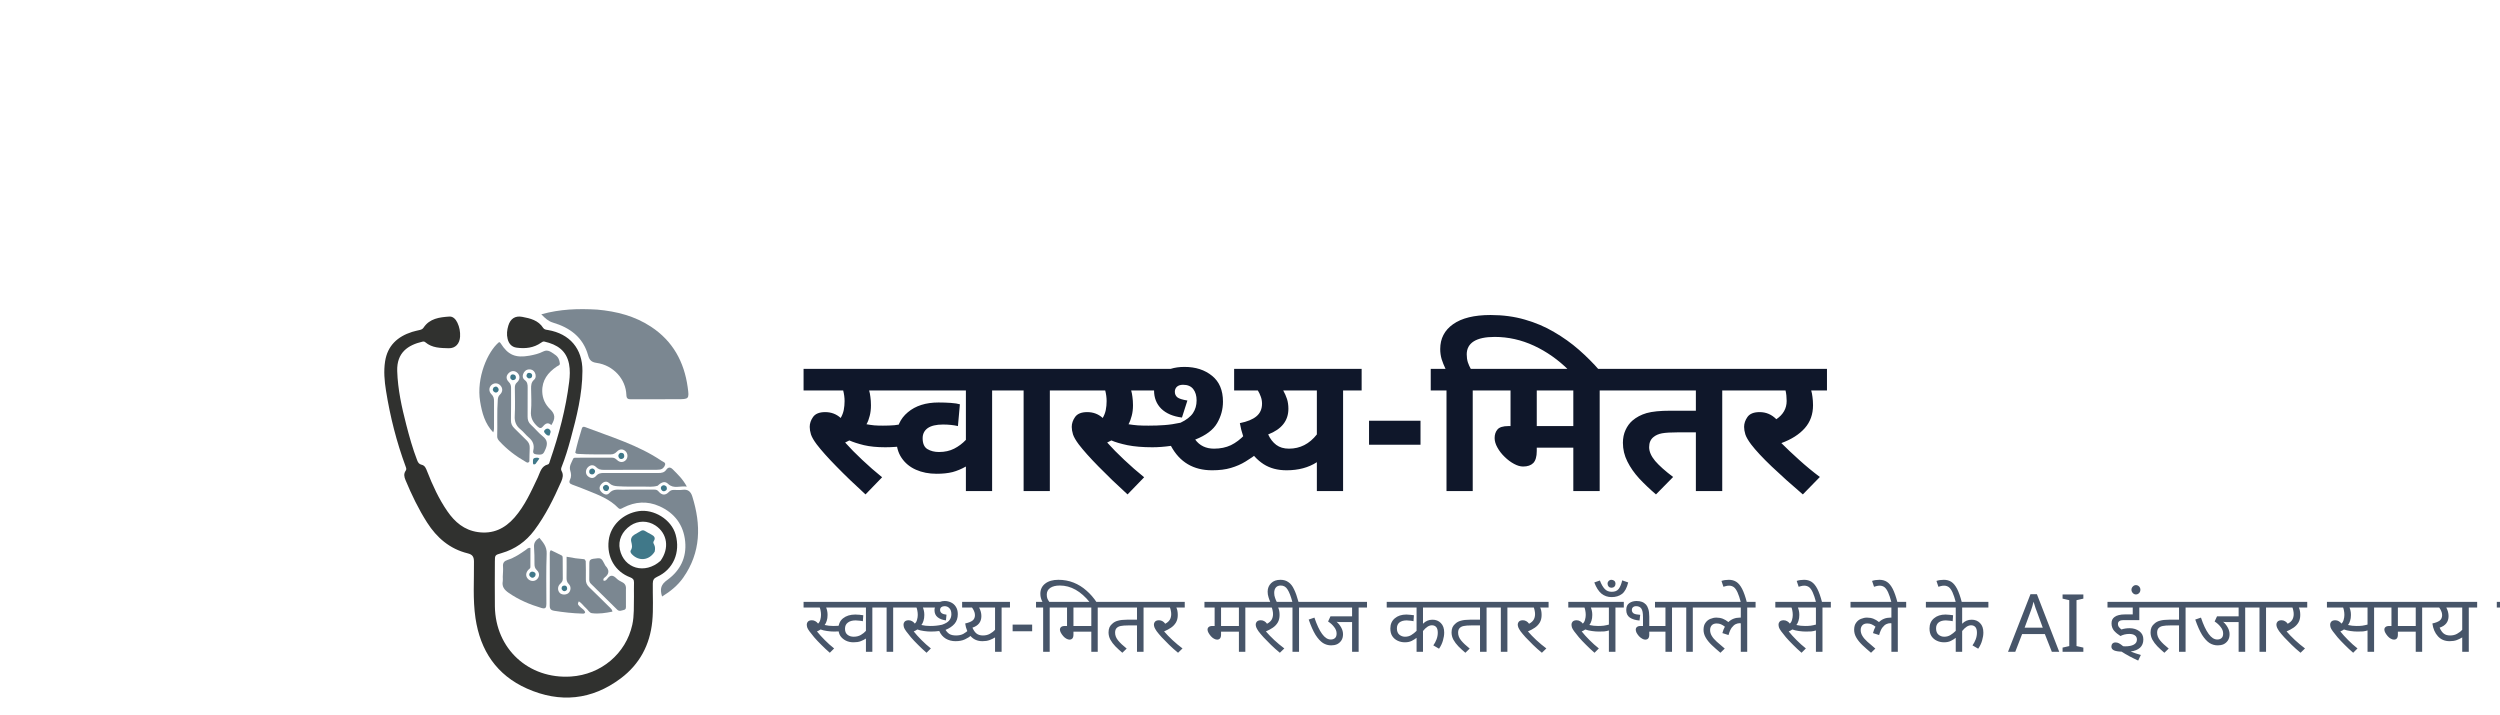
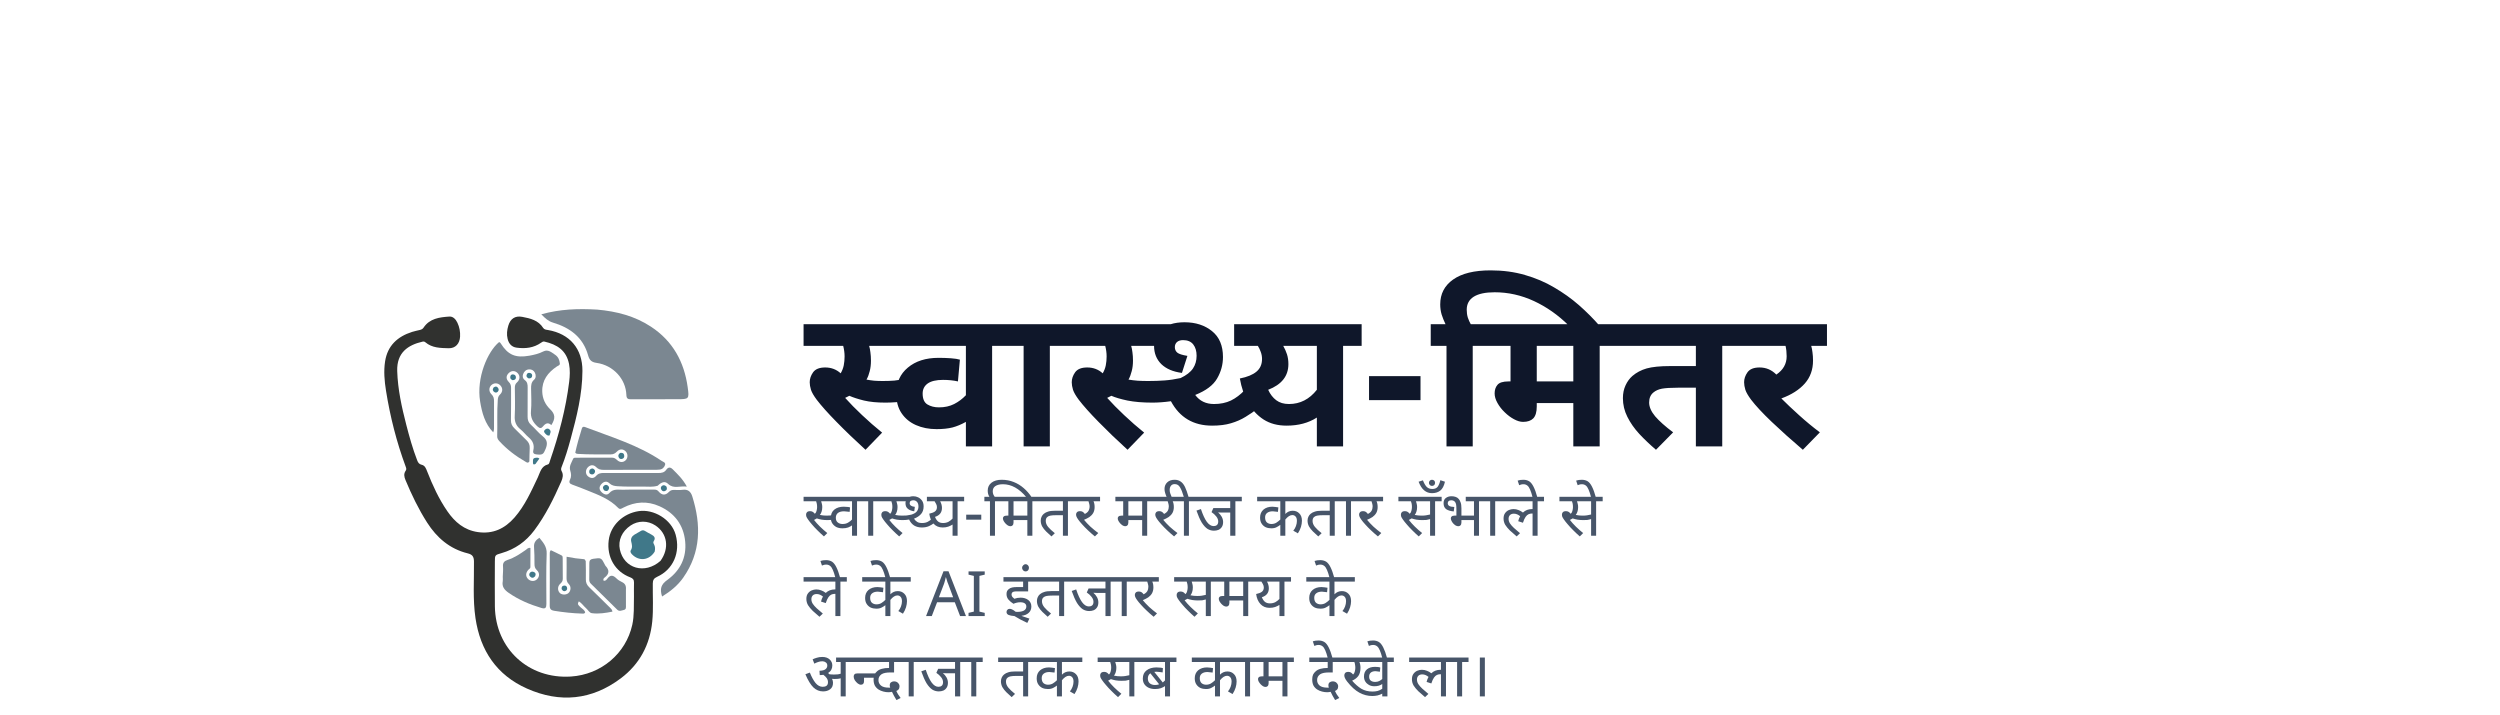
<svg xmlns="http://www.w3.org/2000/svg" width="280" height="80" viewBox="0 0 280 80" fill="none" role="img" aria-labelledby="logoTitle logoDesc">
  <rect width="580" height="500" rx="12" fill="none" />
  <g transform="translate(10 4) scale(0.1)">
    <path fill="#30312fff" opacity="1" stroke="none" d="M610.031,628 C610.035,622.502 609.93,617.499 610.077,612.505 C610.169,609.38 608.944,607.774 605.947,606.651 C588.815,600.232 579.435,584.029 581.733,565.242 C583.816,548.212 597.915,535.13 615.274,532.474 C632.085,529.902 651.969,541.58 656.741,558.909 C662.226,578.823 654.052,597.864 635.889,606.074 C632.186,607.747 631.181,609.801 631.13,613.606 C630.942,627.756 631.93,641.919 630.528,656.06 C627.919,682.356 616.262,703.972 595.323,719.716 C562.817,744.157 527.08,747.604 490.205,731.199 C456.287,716.11 437.925,688.73 432.531,652.247 C429.416,631.181 431.058,610.009 430.838,588.887 C430.78,583.306 429.002,581.032 423.735,579.729 C403.722,574.778 389.214,562.258 378.342,545.227 C368.729,530.166 361.002,514.114 354.143,497.635 C352.672,494.101 351.928,490.608 354.387,487.197 C355.552,485.581 354.91,484.097 354.316,482.49 C344.121,454.923 336.947,426.57 332.322,397.559 C330.585,386.665 329.606,375.679 331.301,364.745 C334.025,347.18 345.168,336.949 361.544,331.736 C364.39,330.83 367.346,330.269 370.251,329.551 C371.899,329.144 373.346,328.522 374.362,326.991 C381.268,316.584 392.324,315.328 403.265,314.544 C407.482,314.242 410.486,317.642 412.308,321.476 C414.639,326.38 415.578,331.559 415.291,337.007 C414.882,344.776 410.179,350.261 402.404,350.032 C393.367,349.767 383.968,349.787 376.399,343.343 C375.429,342.517 374.377,342.377 373.141,342.664 C357.044,346.404 344.215,354.827 344.879,375.602 C345.531,396.034 349.888,415.85 354.963,435.513 C358.454,449.037 362.203,462.51 367.249,475.576 C368.204,478.05 369.352,479.88 372.204,480.514 C375.953,481.347 377.109,484.623 378.347,487.787 C384.489,503.486 391.487,518.773 401.108,532.694 C409.431,544.737 419.878,553.674 435.071,555.916 C452.05,558.42 465.408,552.041 476.274,539.613 C487.827,526.399 494.843,510.472 502.285,494.824 C504.999,489.117 506.017,482.134 513.703,480.125 C515.257,479.719 515.5,477.447 516.039,475.881 C525.927,447.179 533.713,417.951 537.463,387.771 C538.282,381.18 538.604,374.373 537.348,367.831 C534.411,352.536 524.078,345.868 509.758,342.574 C508.287,342.235 507.292,342.931 506.15,343.744 C497.809,349.681 488.357,350.718 478.576,349.381 C473.051,348.625 469.878,344.946 468.53,339.559 C467.27,334.523 467.871,329.584 469.304,324.766 C471.606,317.033 476.904,313.366 484.854,314.865 C493.841,316.56 502.907,318.646 508.38,327.299 C509.568,329.177 511.76,329.283 513.708,329.615 C538.123,333.778 552.414,350.546 552.329,375.368 C552.239,401.591 545.885,426.781 539.067,451.849 C536.23,462.283 533.11,472.653 529.112,482.725 C528.48,484.316 528.021,485.868 528.959,487.512 C531.274,491.567 530.314,495.421 528.546,499.435 C520.138,518.527 510.963,537.205 498.416,553.98 C489.063,566.484 476.879,575.132 461.766,579.478 C454.28,581.63 454.261,581.657 454.251,589.24 C454.229,605.903 454.035,622.568 454.27,639.228 C454.938,686.668 492.044,720.786 539.427,717.714 C573.151,715.527 600.963,692.142 608.141,659.847 C610.438,649.514 609.769,638.972 610.031,628 M639.72,588.193 C649.966,574.159 647.558,557.401 634.014,548.491 C625.48,542.877 614.651,542.899 606.292,548.548 C596.589,555.104 592.066,565.187 594.242,575.408 C598.788,596.753 622.216,603.678 639.72,588.193 z" />
    <path fill="#00192b84" opacity="1" stroke="none" d="M568.904,306.762 C590.713,308.714 610.965,313.957 629.131,325.916 C653.602,342.026 666.288,365.277 670.214,393.711 C672.052,407.019 671.721,407.088 658.391,407.117 C641.226,407.153 624.059,407.084 606.894,407.212 C603.265,407.239 601.674,406.495 601.532,402.267 C600.936,384.442 586.742,369.065 568.284,366.454 C562.677,365.661 560.226,363.566 558.679,357.976 C553.117,337.883 538.425,326.951 519.268,321.3 C514.167,319.795 510.713,316.589 506.242,312.036 C527.277,306.141 547.764,305.508 568.904,306.762 z" />
    <path fill="#00192b84" opacity="1" stroke="none" d="M636.599,504.039 C631.004,505.693 625.64,504.969 620.337,504.976 C610.846,504.99 601.352,505.219 591.856,504.592 C588.255,504.354 585.211,503.857 582.427,501.195 C579.502,498.4 576.252,499.258 573.638,502.104 C571.2,504.757 570.651,507.659 573.209,510.596 C575.814,513.59 579.712,515.327 582.346,512.311 C586.972,507.013 592.671,508.659 597.994,508.504 C609.646,508.165 621.316,508.449 632.977,508.378 C634.968,508.366 636.281,508.868 637.649,510.481 C641.348,514.843 645.276,515.055 649.118,511.017 C650.828,509.22 652.572,508.678 654.83,508.71 C657.995,508.754 661.21,509.028 664.319,508.596 C670.341,507.76 673.615,510.408 675.349,515.938 C685.349,547.806 685.173,578.558 665.191,607.021 C659.015,615.819 650.771,622.438 641.526,628.107 C638.71,619.358 640.521,614.482 647.222,609.654 C661.908,599.074 669.131,584.448 667.407,566.538 C665.632,548.087 655.666,534.589 638.559,526.96 C624.909,520.872 611.352,521.762 598.109,528.552 C596.255,529.503 594.503,531.051 592.324,528.802 C582.87,519.05 570.482,514.393 558.27,509.471 C552.555,507.167 546.828,504.88 541.027,502.806 C538.069,501.749 536.867,500.306 538.416,497.264 C540.112,493.933 539.79,490.57 538.684,487.08 C537.115,482.126 540.123,478.094 541.903,473.893 C542.569,472.321 544.5,472.63 545.966,472.627 C559.131,472.603 572.297,472.66 585.463,472.587 C587.867,472.574 589.432,473.64 591.088,475.213 C594.239,478.207 598.129,478.141 600.863,475.374 C603.461,472.744 603.365,468.038 600.66,465.433 C597.759,462.641 594.009,462.571 590.919,465.814 C588.902,467.929 586.832,468.94 583.957,468.92 C571.796,468.837 559.631,469.16 547.48,468.37 C546.486,468.305 545.465,468.333 544.275,467.008 C546.228,458.004 548.883,448.8 551.753,439.653 C552.355,437.733 553.892,437.769 555.432,438.357 C584.639,449.515 614.829,458.459 641.106,476.228 C642.753,477.342 645.782,477.977 644.857,480.76 C643.955,483.472 641.865,485.62 638.699,485.96 C636.717,486.173 634.707,486.171 632.709,486.173 C613.877,486.193 595.044,486.153 576.212,486.238 C572.921,486.253 570.235,485.793 567.706,483.19 C564.949,480.352 561.406,480.314 558.404,483.354 C555.605,486.189 555.521,490.788 558.282,493.23 C561.373,495.962 564.956,496.181 567.603,493.055 C570.13,490.072 573.021,489.716 576.459,489.724 C596.791,489.772 617.124,489.667 637.456,489.777 C641.029,489.797 644.022,489.223 646.193,486.166 C648.429,483.018 650.745,482.901 653.54,485.707 C659.024,491.213 664.723,496.513 669.258,504.999 C661.383,503.928 654.436,507.937 648.178,501.875 C644.922,498.721 641.163,499.597 636.599,504.039 z" />
    <path fill="#00192b84" opacity="1" stroke="none" d="M492.899,476.807 C491.299,479.237 489.818,477.816 488.47,477.045 C477.705,470.889 467.937,463.451 459.507,454.315 C458.017,452.699 456.775,451.027 456.854,448.614 C457.298,434.968 456.5,421.302 457.528,407.66 C457.696,405.426 458.137,403.676 459.923,401.981 C463.382,398.7 463.269,394.484 460.144,391.411 C457.356,388.671 453.097,388.661 450.233,391.387 C447.446,394.04 447.291,398.543 450.488,401.636 C452.802,403.874 453.32,406.261 453.298,409.216 C453.223,419.377 453.3,429.538 453.29,439.699 C453.289,441.158 453.127,442.616 452.436,444.25 C443.105,434.582 439.817,422.346 437.735,409.647 C433.374,383.042 446.143,353.775 458.88,343.221 C459.864,343.194 460.365,343.898 460.803,344.593 C468.967,357.541 477.312,361.172 492.869,358.381 C498.274,357.411 503.569,356.141 508.559,353.6 C513.853,350.904 517.792,354.735 521.704,357.322 C525.039,359.527 526.711,363.088 527.032,367.079 C527.202,369.189 525.065,369.531 523.748,370.415 C513.628,377.203 506.851,385.953 507.326,398.815 C507.609,406.466 510.625,413.002 516.142,418.32 C521.86,423.832 522.311,428.587 517.491,436.122 C513.789,432.59 510.87,434.199 508.15,437.599 C506.226,440.004 504.503,439.956 502.012,437.659 C496.828,432.88 493.988,427.78 494.696,420.286 C495.475,412.032 494.913,403.645 494.822,395.317 C494.781,391.584 494.939,388.176 498.113,385.363 C500.448,383.293 500.398,380.187 499.102,377.469 C497.854,374.854 495.381,373.519 492.546,373.702 C489.291,373.912 487.074,375.824 485.915,378.965 C484.909,381.69 485.57,384.116 487.732,385.683 C490.762,387.88 490.995,390.786 490.975,394.055 C490.912,404.882 491.04,415.711 490.915,426.537 C490.871,430.259 491.786,433.189 494.682,435.794 C499.258,439.91 503.112,444.883 507.92,448.67 C513.057,452.717 513.456,456.933 511.188,462.554 C508.637,468.876 507.741,469.651 500.944,468.956 C498.06,468.66 496.568,467.513 497.297,464.45 C498.709,458.518 496.88,453.868 492.204,449.947 C488.9,447.176 486.296,443.559 482.941,440.864 C477.981,436.878 476.141,432.227 476.503,425.77 C477.089,415.309 476.703,404.79 476.629,394.296 C476.612,391.831 477.108,389.949 479.128,388.182 C482.465,385.261 482.596,380.929 479.926,378.045 C477.145,375.039 473.154,374.815 470.143,377.495 C466.68,380.577 466.389,384.432 469.921,387.918 C471.95,389.92 472.404,392.001 472.39,394.599 C472.326,406.593 472.525,418.59 472.262,430.578 C472.177,434.478 473.514,437.206 476.197,439.761 C480.777,444.123 485.1,448.755 489.704,453.09 C492.337,455.57 493.478,458.337 493.274,461.95 C493.001,466.768 493.072,471.606 492.899,476.807 z" />
    <path fill="#00192b84" opacity="1" stroke="none" d="M556.024,588.427 C556.132,595.538 556.289,602.199 556.147,608.852 C556.07,612.454 557.256,615.167 559.86,617.664 C567.785,625.262 575.526,633.052 583.37,640.735 C584.445,641.789 585.545,642.758 585.928,645.026 C578.218,646.562 570.605,647.8 562.894,646.762 C560.093,646.385 558.672,643.174 556.545,641.343 C553.681,638.877 551.625,635.524 548.286,633.486 C546.69,636.451 546.93,637.116 550.327,640.237 C552.222,641.978 554.776,643.176 555.395,645.964 C554.497,647.635 553.017,647.247 551.778,647.21 C541.294,646.898 530.891,645.751 520.541,644.069 C517.337,643.548 515.661,642.175 515.687,638.502 C515.826,619.028 515.734,599.553 515.735,580.078 C515.735,578.933 515.622,577.735 516.95,576.204 C520.863,578.098 524.996,580.006 529.031,582.104 C530.366,582.799 530.207,584.384 530.212,585.718 C530.241,593.208 530.203,600.699 530.318,608.188 C530.354,610.587 529.379,612.121 527.607,613.686 C524.399,616.519 524.216,621.01 526.801,623.945 C528.881,626.306 533.764,626.558 536.429,624.442 C539.366,622.11 540.004,617.076 537.073,614.204 C534.722,611.901 534.476,609.544 534.539,606.611 C534.697,599.167 534.591,591.718 534.591,583.546 C541.541,584.967 547.896,585.827 554.295,586.3 C554.885,586.343 555.399,587.392 556.024,588.427 z" />
    <path fill="#00192b84" opacity="1" stroke="none" d="M463.105,606.022 C463.221,601.874 463.686,598.184 463.367,594.564 C462.988,590.274 464.751,588.299 468.69,587.046 C476.226,584.648 482.723,580.212 489.143,575.705 C490.436,574.798 491.41,573.159 494.092,573.72 C494.092,580.818 494.141,588.04 494.05,595.26 C494.032,596.697 492.49,597.327 491.624,598.308 C488.62,601.709 488.57,605.67 491.483,608.544 C494.278,611.302 498.661,611.42 501.402,608.811 C504.386,605.971 504.62,601.711 501.313,598.636 C499.064,596.544 498.619,594.362 498.614,591.579 C498.603,585.259 498.596,578.921 498.119,572.626 C497.75,567.761 500.095,564.89 504.074,562.286 C508.354,567.595 512.576,572.15 512.275,580.035 C511.556,598.828 511.876,617.664 511.951,636.482 C511.968,640.733 510.827,642.248 506.394,640.923 C493.39,637.039 481.076,631.843 469.831,624.074 C465.019,620.75 461.943,617.163 463.08,611 C463.347,609.551 463.112,608.01 463.105,606.022 z" />
    <path fill="#00192b84" opacity="1" stroke="none" d="M601.034,620.295 C601.044,626.582 601.078,632.404 601.047,638.226 C601.036,640.168 601.467,642.505 598.793,643.119 C596.296,643.691 593.656,645.171 591.262,642.816 C581.425,633.136 571.599,623.445 561.771,613.755 C560.518,612.519 559.95,610.971 559.954,609.248 C559.972,602.927 560.051,596.608 560.066,590.288 C560.072,587.415 561.533,586.251 564.308,585.857 C573.42,584.561 573.409,584.487 577.693,592.908 C577.844,593.204 577.964,593.539 578.187,593.772 C582.821,598.604 582.427,602.948 577.057,606.965 C576.192,607.613 575.393,608.644 575.903,610.252 C578.019,611.041 579.35,609.358 580.27,608.095 C583.589,603.536 586.685,604.11 590.329,607.724 C592.066,609.446 594.279,610.85 596.517,611.867 C600.099,613.496 601.429,616.097 601.034,620.295 z" />
    <path fill="#155a6fd0" opacity="1" stroke="none" d="M510.593,445.511 C508.651,443.447 509.181,442.023 511.045,440.767 C512.659,439.68 514.26,439.769 515.565,441.098 C517.885,443.461 515.817,445.589 515.556,447.631 C512.956,448.462 512.065,446.775 510.593,445.511 z" />
    <path fill="#155a6fd0" opacity="1" stroke="none" d="M499.368,605.403 C497.294,607.698 495.392,607.519 493.631,605.67 C492.645,604.634 492.454,603.22 493.197,602.007 C494.142,600.463 495.679,599.821 497.447,600.442 C499.673,601.224 500.541,602.76 499.368,605.403 z" />
    <path fill="#155a6fd0" opacity="1" stroke="none" d="M576.896,509.396 C575.12,507.455 574.594,505.629 576.5,503.964 C577.685,502.93 579.203,502.667 580.619,503.69 C581.964,504.661 582.511,506.048 581.947,507.61 C581.123,509.89 579.468,510.554 576.896,509.396 z" />
    <path fill="#155a6fd0" opacity="1" stroke="none" d="M594.586,467.234 C597.567,466.865 599.106,468.001 599.17,470.695 C599.211,472.367 598.294,473.54 596.666,473.979 C595.235,474.366 593.914,473.867 593.194,472.647 C592.037,470.688 592.365,468.838 594.586,467.234 z" />
    <path fill="#155a6fd0" opacity="1" stroke="none" d="M646.44,504.956 C647.494,507.49 646.84,509.177 644.636,509.996 C643.119,510.56 641.73,510.036 640.813,508.614 C639.914,507.219 639.842,505.669 641.005,504.544 C642.641,502.96 644.513,503.045 646.44,504.956 z" />
    <path fill="#155a6fd0" opacity="1" stroke="none" d="M452.877,393.903 C455.312,392.224 457.004,392.968 458.127,394.985 C458.81,396.212 458.539,397.609 457.533,398.682 C456.493,399.79 455.152,399.973 453.896,399.227 C451.87,398.023 451.294,396.309 452.877,393.903 z" />
    <path fill="#155a6fd0" opacity="1" stroke="none" d="M499.703,479.681 C496.789,481.082 496.913,479.077 496.927,477.527 C496.944,475.642 496.524,473.296 499.271,472.865 C500.791,472.626 502.488,472.155 504.096,473.61 C502.702,475.552 501.318,477.481 499.703,479.681 z" />
    <path fill="#155a6fd0" opacity="1" stroke="none" d="M474.208,385.842 C471.579,384.856 471.04,383.081 471.775,380.972 C472.267,379.556 473.626,379.179 475.036,379.391 C476.717,379.645 477.684,380.77 477.822,382.385 C478.014,384.627 476.626,385.618 474.208,385.842 z" />
    <path fill="#155a6fd0" opacity="1" stroke="none" d="M560.325,486.303 C562.228,484.327 564.057,484.181 565.674,485.899 C566.786,487.08 566.674,488.624 565.754,489.969 C564.93,491.175 563.63,491.616 562.296,491.261 C559.865,490.613 559.512,488.809 560.325,486.303 z" />
    <path fill="#155a6fd0" opacity="1" stroke="none" d="M492.145,383.853 C489.551,382.631 489.136,380.867 490.267,378.829 C491.005,377.499 492.429,377.439 493.781,377.787 C495.23,378.16 496.053,379.201 496.02,380.665 C495.97,382.851 494.688,383.911 492.145,383.853 z" />
    <path fill="#155a6fd0" opacity="1" stroke="none" d="M529.01,619.74 C528.775,617.125 529.902,615.962 532.04,615.844 C533.481,615.764 534.6,616.453 535.014,617.89 C535.46,619.444 535.145,620.9 533.64,621.701 C531.671,622.749 530.212,621.881 529.01,619.74 z" />
    <path fill="#155a6fd0" opacity="1" stroke="none" d="M633.214,577.905 C627.033,587.754 615.689,588.916 607.846,580.868 C606.603,579.593 605.559,577.784 606.472,576.39 C608.654,573.059 607.765,569.942 606.955,566.547 C606.182,563.305 607.653,560.655 610.445,558.895 C612.836,557.388 615.348,556.073 617.782,554.632 C619.375,553.688 620.826,553.707 622.442,554.718 C624.692,556.125 627.051,557.365 629.403,558.6 C632.599,560.279 634.645,562.388 632.201,566.083 C631.252,567.518 631.942,568.593 632.55,569.767 C633.841,572.257 633.939,574.86 633.214,577.905 z" />
  </g>
-   <text x="90" y="55" font-family="'Noto Sans Devanagari', 'Mangal', 'Noto Sans Bengali', 'Noto Sans', sans-serif" font-size="22" font-weight="700" fill="#0F172A">
+   <text x="90" y="50" font-family="'Noto Sans Devanagari', 'Mangal', 'Noto Sans Bengali', 'Noto Sans', sans-serif" font-size="22" font-weight="700" fill="#0F172A">
    स्वास्थ्य-मितर
  </text>
-   <text x="90" y="73" font-family="'Noto Sans Devanagari', 'Mangal', 'Noto Sans Bengali', 'Noto Sans', sans-serif" font-size="9" fill="#475569">
-     स्वास्थ्य-मितर मरीज कतार सँभाले से ले के AI इंतजार समय के अन्दाजा तक सब काम देखे ला।
+   <text x="90" y="60" font-family="'Noto Sans Devanagari', 'Mangal', 'Noto Sans Bengali', 'Noto Sans', sans-serif" font-size="7" fill="#475569">
+     <tspan x="90" dy="0">
+       स्वास्थ्य-मितर मरीज कतार सँभाले से
+     </tspan>
+     <tspan x="90" dy="9">
+       ले के AI इंतजार समय के
+     </tspan>
+     <tspan x="90" dy="9">
+       अन्दाजा तक सब काम देखे ला।
+     </tspan>
  </text>
</svg>
